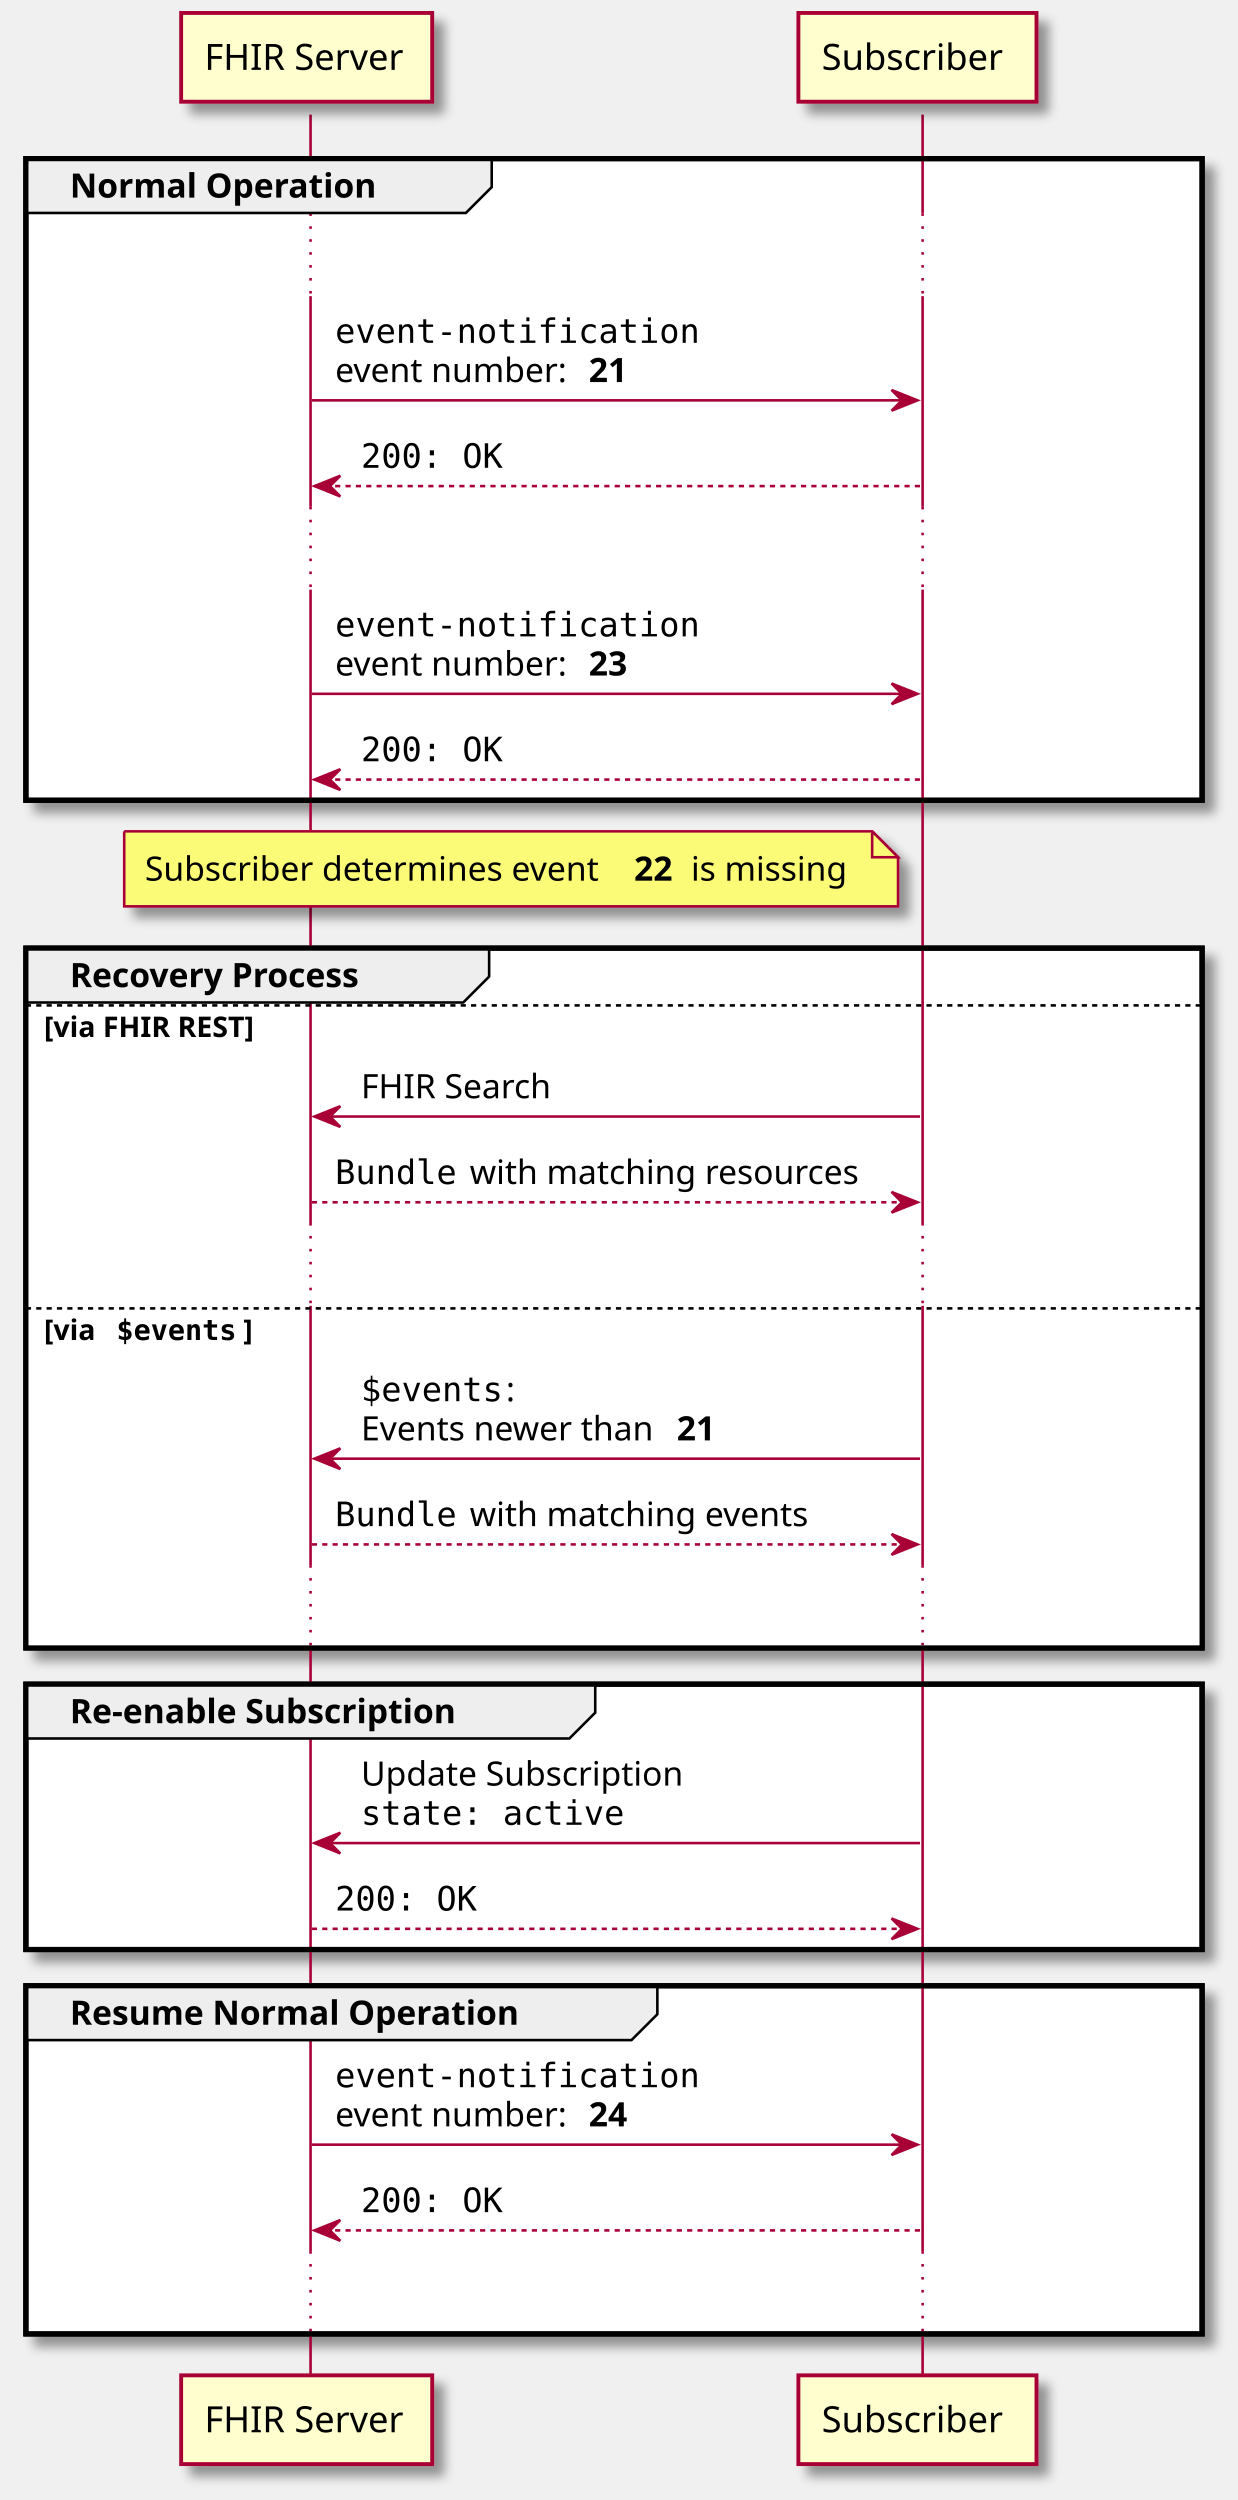
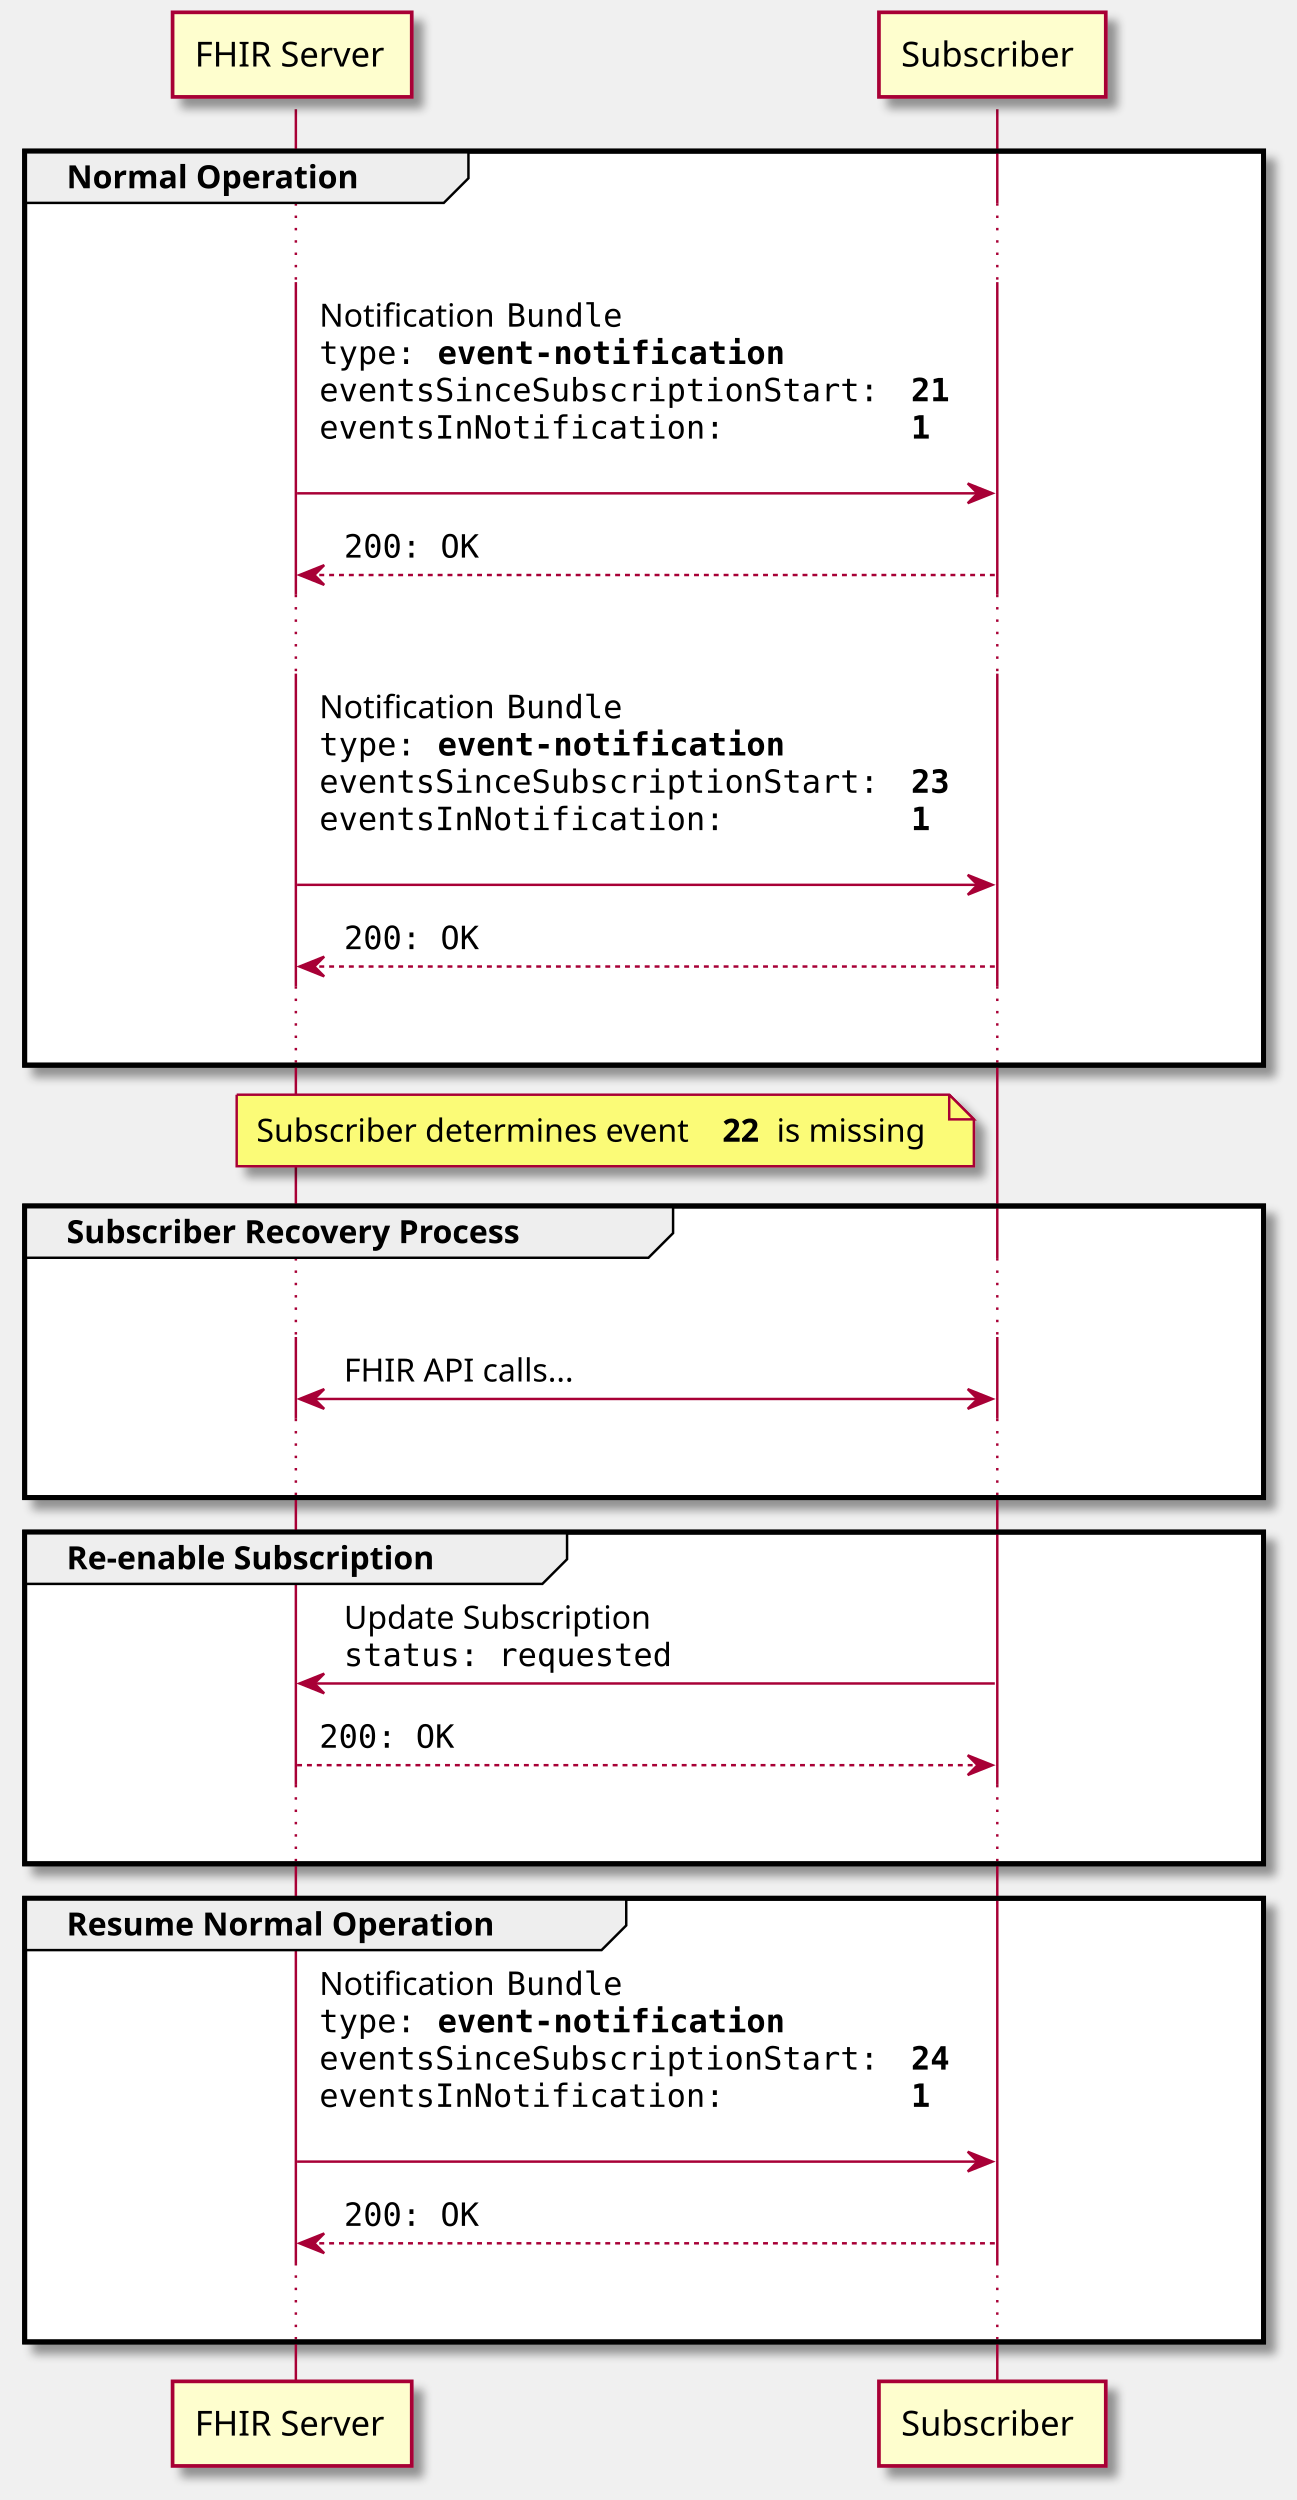
- <svg xmlns="http://www.w3.org/2000/svg" contentScriptType="application/ecmascript" contentStyleType="text/css" height="966px" preserveAspectRatio="none" style="width:478px;height:966px;background:#FFFFFF;" version="1.1" viewBox="0 0 478 966" width="478px" zoomAndPan="magnify">
+ <svg xmlns="http://www.w3.org/2000/svg" contentScriptType="application/ecmascript" contentStyleType="text/css" height="1014px" preserveAspectRatio="none" style="width:526px;height:1014px;background:#FFFFFF;" version="1.1" viewBox="0 0 526 1014" width="526px" zoomAndPan="magnify">
  <defs>
-     <filter height="300%" id="f13i89xhdrm1pb" width="300%" x="-1" y="-1">
+     <filter height="300%" id="fjpuzpnfrfutc" width="300%" x="-1" y="-1">
      <feGaussianBlur result="blurOut" stdDeviation="2.0" />
      <feColorMatrix in="blurOut" result="blurOut2" type="matrix" values="0 0 0 0 0 0 0 0 0 0 0 0 0 0 0 0 0 0 .4 0" />
      <feOffset dx="4.0" dy="4.0" in="blurOut2" result="blurOut3" />
      <feBlend in="SourceGraphic" in2="blurOut3" mode="normal" />
    </filter>
  </defs>
  <g>
-     <rect fill="#FFFFFF" filter="url(#f13i89xhdrm1pb)" height="247.93" style="stroke:#000000;stroke-width:2.0;" width="454.5" x="10" y="61.297" />
-     <rect fill="#FFFFFF" filter="url(#f13i89xhdrm1pb)" height="270.406" style="stroke:#000000;stroke-width:2.0;" width="454.5" x="10" y="366.359" />
-     <rect fill="#FFFFFF" height="117.07" style="stroke:none;stroke-width:1.0;" width="454.5" x="10" y="387.492" />
-     <rect fill="#FFFFFF" height="132.203" style="stroke:none;stroke-width:1.0;" width="454.5" x="10" y="504.562" />
-     <rect fill="#FFFFFF" filter="url(#f13i89xhdrm1pb)" height="102.531" style="stroke:#000000;stroke-width:2.0;" width="454.5" x="10" y="650.766" />
-     <rect fill="#FFFFFF" filter="url(#f13i89xhdrm1pb)" height="134.531" style="stroke:#000000;stroke-width:2.0;" width="454.5" x="10" y="767.297" />
+     <rect fill="#FFFFFF" filter="url(#fjpuzpnfrfutc)" height="370.727" style="stroke:#000000;stroke-width:2.0;" width="502.5" x="10" y="61.297" />
+     <rect fill="#FFFFFF" filter="url(#fjpuzpnfrfutc)" height="118.266" style="stroke:#000000;stroke-width:2.0;" width="502.5" x="10" y="489.156" />
+     <rect fill="#FFFFFF" filter="url(#fjpuzpnfrfutc)" height="134.531" style="stroke:#000000;stroke-width:2.0;" width="502.5" x="10" y="621.422" />
+     <rect fill="#FFFFFF" filter="url(#fjpuzpnfrfutc)" height="179.93" style="stroke:#000000;stroke-width:2.0;" width="502.5" x="10" y="769.953" />
    <line style="stroke:#A80036;stroke-width:1.0;" x1="120" x2="120" y1="44.297" y2="82.43" />
    <line style="stroke:#A80036;stroke-width:1.0;stroke-dasharray:1.0,4.0;" x1="120" x2="120" y1="82.43" y2="114.43" />
-     <line style="stroke:#A80036;stroke-width:1.0;" x1="120" x2="120" y1="114.43" y2="195.828" />
-     <line style="stroke:#A80036;stroke-width:1.0;stroke-dasharray:1.0,4.0;" x1="120" x2="120" y1="195.828" y2="227.828" />
-     <line style="stroke:#A80036;stroke-width:1.0;" x1="120" x2="120" y1="227.828" y2="472.562" />
-     <line style="stroke:#A80036;stroke-width:1.0;stroke-dasharray:1.0,4.0;" x1="120" x2="120" y1="472.562" y2="504.562" />
-     <line style="stroke:#A80036;stroke-width:1.0;" x1="120" x2="120" y1="504.562" y2="604.766" />
-     <line style="stroke:#A80036;stroke-width:1.0;stroke-dasharray:1.0,4.0;" x1="120" x2="120" y1="604.766" y2="636.766" />
-     <line style="stroke:#A80036;stroke-width:1.0;" x1="120" x2="120" y1="636.766" y2="869.828" />
-     <line style="stroke:#A80036;stroke-width:1.0;stroke-dasharray:1.0,4.0;" x1="120" x2="120" y1="869.828" y2="901.828" />
-     <line style="stroke:#A80036;stroke-width:1.0;" x1="120" x2="120" y1="901.828" y2="918.828" />
-     <line style="stroke:#A80036;stroke-width:1.0;" x1="356.5" x2="356.5" y1="44.297" y2="82.43" />
-     <line style="stroke:#A80036;stroke-width:1.0;stroke-dasharray:1.0,4.0;" x1="356.5" x2="356.5" y1="82.43" y2="114.43" />
-     <line style="stroke:#A80036;stroke-width:1.0;" x1="356.5" x2="356.5" y1="114.43" y2="195.828" />
-     <line style="stroke:#A80036;stroke-width:1.0;stroke-dasharray:1.0,4.0;" x1="356.5" x2="356.5" y1="195.828" y2="227.828" />
-     <line style="stroke:#A80036;stroke-width:1.0;" x1="356.5" x2="356.5" y1="227.828" y2="472.562" />
-     <line style="stroke:#A80036;stroke-width:1.0;stroke-dasharray:1.0,4.0;" x1="356.5" x2="356.5" y1="472.562" y2="504.562" />
-     <line style="stroke:#A80036;stroke-width:1.0;" x1="356.5" x2="356.5" y1="504.562" y2="604.766" />
-     <line style="stroke:#A80036;stroke-width:1.0;stroke-dasharray:1.0,4.0;" x1="356.5" x2="356.5" y1="604.766" y2="636.766" />
-     <line style="stroke:#A80036;stroke-width:1.0;" x1="356.5" x2="356.5" y1="636.766" y2="869.828" />
-     <line style="stroke:#A80036;stroke-width:1.0;stroke-dasharray:1.0,4.0;" x1="356.5" x2="356.5" y1="869.828" y2="901.828" />
-     <line style="stroke:#A80036;stroke-width:1.0;" x1="356.5" x2="356.5" y1="901.828" y2="918.828" />
-     <rect fill="#FEFECE" filter="url(#f13i89xhdrm1pb)" height="34.297" style="stroke:#A80036;stroke-width:1.5;" width="97" x="70" y="5" />
+     <line style="stroke:#A80036;stroke-width:1.0;" x1="120" x2="120" y1="114.43" y2="241.227" />
+     <line style="stroke:#A80036;stroke-width:1.0;stroke-dasharray:1.0,4.0;" x1="120" x2="120" y1="241.227" y2="273.227" />
+     <line style="stroke:#A80036;stroke-width:1.0;" x1="120" x2="120" y1="273.227" y2="400.023" />
+     <line style="stroke:#A80036;stroke-width:1.0;stroke-dasharray:1.0,4.0;" x1="120" x2="120" y1="400.023" y2="432.023" />
+     <line style="stroke:#A80036;stroke-width:1.0;" x1="120" x2="120" y1="432.023" y2="510.289" />
+     <line style="stroke:#A80036;stroke-width:1.0;stroke-dasharray:1.0,4.0;" x1="120" x2="120" y1="510.289" y2="542.289" />
+     <line style="stroke:#A80036;stroke-width:1.0;" x1="120" x2="120" y1="542.289" y2="575.422" />
+     <line style="stroke:#A80036;stroke-width:1.0;stroke-dasharray:1.0,4.0;" x1="120" x2="120" y1="575.422" y2="607.422" />
+     <line style="stroke:#A80036;stroke-width:1.0;" x1="120" x2="120" y1="607.422" y2="723.953" />
+     <line style="stroke:#A80036;stroke-width:1.0;stroke-dasharray:1.0,4.0;" x1="120" x2="120" y1="723.953" y2="755.953" />
+     <line style="stroke:#A80036;stroke-width:1.0;" x1="120" x2="120" y1="755.953" y2="917.883" />
+     <line style="stroke:#A80036;stroke-width:1.0;stroke-dasharray:1.0,4.0;" x1="120" x2="120" y1="917.883" y2="949.883" />
+     <line style="stroke:#A80036;stroke-width:1.0;" x1="120" x2="120" y1="949.883" y2="966.883" />
+     <line style="stroke:#A80036;stroke-width:1.0;" x1="404.5" x2="404.5" y1="44.297" y2="82.43" />
+     <line style="stroke:#A80036;stroke-width:1.0;stroke-dasharray:1.0,4.0;" x1="404.5" x2="404.5" y1="82.43" y2="114.43" />
+     <line style="stroke:#A80036;stroke-width:1.0;" x1="404.5" x2="404.5" y1="114.43" y2="241.227" />
+     <line style="stroke:#A80036;stroke-width:1.0;stroke-dasharray:1.0,4.0;" x1="404.5" x2="404.5" y1="241.227" y2="273.227" />
+     <line style="stroke:#A80036;stroke-width:1.0;" x1="404.5" x2="404.5" y1="273.227" y2="400.023" />
+     <line style="stroke:#A80036;stroke-width:1.0;stroke-dasharray:1.0,4.0;" x1="404.5" x2="404.5" y1="400.023" y2="432.023" />
+     <line style="stroke:#A80036;stroke-width:1.0;" x1="404.5" x2="404.5" y1="432.023" y2="510.289" />
+     <line style="stroke:#A80036;stroke-width:1.0;stroke-dasharray:1.0,4.0;" x1="404.5" x2="404.5" y1="510.289" y2="542.289" />
+     <line style="stroke:#A80036;stroke-width:1.0;" x1="404.5" x2="404.5" y1="542.289" y2="575.422" />
+     <line style="stroke:#A80036;stroke-width:1.0;stroke-dasharray:1.0,4.0;" x1="404.5" x2="404.5" y1="575.422" y2="607.422" />
+     <line style="stroke:#A80036;stroke-width:1.0;" x1="404.5" x2="404.5" y1="607.422" y2="723.953" />
+     <line style="stroke:#A80036;stroke-width:1.0;stroke-dasharray:1.0,4.0;" x1="404.5" x2="404.5" y1="723.953" y2="755.953" />
+     <line style="stroke:#A80036;stroke-width:1.0;" x1="404.5" x2="404.5" y1="755.953" y2="917.883" />
+     <line style="stroke:#A80036;stroke-width:1.0;stroke-dasharray:1.0,4.0;" x1="404.5" x2="404.5" y1="917.883" y2="949.883" />
+     <line style="stroke:#A80036;stroke-width:1.0;" x1="404.5" x2="404.5" y1="949.883" y2="966.883" />
+     <rect fill="#FEFECE" filter="url(#fjpuzpnfrfutc)" height="34.297" style="stroke:#A80036;stroke-width:1.5;" width="97" x="70" y="5" />
    <text fill="#000000" font-family="sans-serif" font-size="14" lengthAdjust="spacing" textLength="79" x="79" y="26.995">FHIR Server</text>
-     <rect fill="#FEFECE" filter="url(#f13i89xhdrm1pb)" height="34.297" style="stroke:#A80036;stroke-width:1.5;" width="97" x="70" y="917.828" />
-     <text fill="#000000" font-family="sans-serif" font-size="14" lengthAdjust="spacing" textLength="79" x="79" y="939.823">FHIR Server</text>
-     <rect fill="#FEFECE" filter="url(#f13i89xhdrm1pb)" height="34.297" style="stroke:#A80036;stroke-width:1.5;" width="92" x="308.5" y="5" />
-     <text fill="#000000" font-family="sans-serif" font-size="14" lengthAdjust="spacing" textLength="74" x="317.5" y="26.995">Subscriber</text>
-     <rect fill="#FEFECE" filter="url(#f13i89xhdrm1pb)" height="34.297" style="stroke:#A80036;stroke-width:1.5;" width="92" x="308.5" y="917.828" />
-     <text fill="#000000" font-family="sans-serif" font-size="14" lengthAdjust="spacing" textLength="74" x="317.5" y="939.823">Subscriber</text>
+     <rect fill="#FEFECE" filter="url(#fjpuzpnfrfutc)" height="34.297" style="stroke:#A80036;stroke-width:1.5;" width="97" x="70" y="965.883" />
+     <text fill="#000000" font-family="sans-serif" font-size="14" lengthAdjust="spacing" textLength="79" x="79" y="987.878">FHIR Server</text>
+     <rect fill="#FEFECE" filter="url(#fjpuzpnfrfutc)" height="34.297" style="stroke:#A80036;stroke-width:1.5;" width="92" x="356.5" y="5" />
+     <text fill="#000000" font-family="sans-serif" font-size="14" lengthAdjust="spacing" textLength="74" x="365.5" y="26.995">Subscriber</text>
+     <rect fill="#FEFECE" filter="url(#fjpuzpnfrfutc)" height="34.297" style="stroke:#A80036;stroke-width:1.5;" width="92" x="356.5" y="965.883" />
+     <text fill="#000000" font-family="sans-serif" font-size="14" lengthAdjust="spacing" textLength="74" x="365.5" y="987.878">Subscriber</text>
    <path d="M10,61.297 L190,61.297 L190,72.297 L180,82.297 L10,82.297 L10,61.297 " fill="#EEEEEE" style="stroke:#000000;stroke-width:1.0;" />
-     <rect fill="none" height="247.93" style="stroke:#000000;stroke-width:2.0;" width="454.5" x="10" y="61.297" />
+     <rect fill="none" height="370.727" style="stroke:#000000;stroke-width:2.0;" width="502.5" x="10" y="61.297" />
    <text fill="#000000" font-family="sans-serif" font-size="13" font-weight="bold" lengthAdjust="spacing" textLength="131" x="27" y="76.364">Normal Operation</text>
-     <polygon fill="#A80036" points="344.5,150.695,354.5,154.695,344.5,158.695,348.5,154.695" style="stroke:#A80036;stroke-width:1.0;" />
-     <line style="stroke:#A80036;stroke-width:1.0;" x1="120.5" x2="350.5" y1="154.695" y2="154.695" />
-     <text fill="#000000" font-family="monospace" font-size="13" lengthAdjust="spacing" textLength="144" x="129.5" y="132.497">event-notification</text>
-     <text fill="#000000" font-family="sans-serif" font-size="13" lengthAdjust="spacing" textLength="94" x="129.5" y="147.629">event number:</text>
-     <text fill="#000000" font-family="sans-serif" font-size="13" font-weight="bold" lengthAdjust="spacing" textLength="18" x="227.5" y="147.629">21</text>
-     <polygon fill="#A80036" points="131.5,183.828,121.5,187.828,131.5,191.828,127.5,187.828" style="stroke:#A80036;stroke-width:1.0;" />
-     <line style="stroke:#A80036;stroke-width:1.0;stroke-dasharray:2.0,2.0;" x1="125.5" x2="355.5" y1="187.828" y2="187.828" />
-     <text fill="#000000" font-family="monospace" font-size="13" lengthAdjust="spacing" textLength="56" x="139.5" y="180.762">200: OK</text>
-     <polygon fill="#A80036" points="344.5,264.094,354.5,268.094,344.5,272.094,348.5,268.094" style="stroke:#A80036;stroke-width:1.0;" />
-     <line style="stroke:#A80036;stroke-width:1.0;" x1="120.5" x2="350.5" y1="268.094" y2="268.094" />
-     <text fill="#000000" font-family="monospace" font-size="13" lengthAdjust="spacing" textLength="144" x="129.5" y="245.895">event-notification</text>
-     <text fill="#000000" font-family="sans-serif" font-size="13" lengthAdjust="spacing" textLength="94" x="129.5" y="261.028">event number:</text>
-     <text fill="#000000" font-family="sans-serif" font-size="13" font-weight="bold" lengthAdjust="spacing" textLength="18" x="227.5" y="261.028">23</text>
-     <polygon fill="#A80036" points="131.5,297.227,121.5,301.227,131.5,305.227,127.5,301.227" style="stroke:#A80036;stroke-width:1.0;" />
-     <line style="stroke:#A80036;stroke-width:1.0;stroke-dasharray:2.0,2.0;" x1="125.5" x2="355.5" y1="301.227" y2="301.227" />
-     <text fill="#000000" font-family="monospace" font-size="13" lengthAdjust="spacing" textLength="56" x="139.5" y="294.161">200: OK</text>
-     <path d="M48,321.227 L48,350.227 L347,350.227 L347,331.227 L337,321.227 L48,321.227 " fill="#FBFB77" filter="url(#f13i89xhdrm1pb)" style="stroke:#A80036;stroke-width:1.0;" />
-     <path d="M337,321.227 L337,331.227 L347,331.227 L337,321.227 " fill="#FBFB77" style="stroke:#A80036;stroke-width:1.0;" />
-     <text fill="#000000" font-family="sans-serif" font-size="13" lengthAdjust="spacing" textLength="185" x="56" y="340.293">Subscriber determines event</text>
-     <text fill="#000000" font-family="sans-serif" font-size="13" font-weight="bold" lengthAdjust="spacing" textLength="18" x="245" y="340.293">22</text>
-     <text fill="#000000" font-family="sans-serif" font-size="13" lengthAdjust="spacing" textLength="63" x="267" y="340.293">is missing</text>
-     <path d="M10,366.359 L189,366.359 L189,377.359 L179,387.359 L10,387.359 L10,366.359 " fill="#EEEEEE" style="stroke:#000000;stroke-width:1.0;" />
-     <rect fill="none" height="270.406" style="stroke:#000000;stroke-width:2.0;" width="454.5" x="10" y="366.359" />
-     <text fill="#000000" font-family="sans-serif" font-size="13" font-weight="bold" lengthAdjust="spacing" textLength="130" x="27" y="381.426">Recovery Process</text>
-     <line style="stroke:#000000;stroke-width:1.0;stroke-dasharray:2.0,2.0;" x1="10" x2="464.5" y1="388.492" y2="388.492" />
-     <text fill="#000000" font-family="sans-serif" font-size="11" font-weight="bold" lengthAdjust="spacing" textLength="98" x="17" y="400.703">[via FHIR REST]</text>
-     <polygon fill="#A80036" points="131.5,427.43,121.5,431.43,131.5,435.43,127.5,431.43" style="stroke:#A80036;stroke-width:1.0;" />
-     <line style="stroke:#A80036;stroke-width:1.0;" x1="125.5" x2="355.5" y1="431.43" y2="431.43" />
-     <text fill="#000000" font-family="sans-serif" font-size="13" lengthAdjust="spacing" textLength="77" x="139.5" y="424.364">FHIR Search</text>
-     <polygon fill="#A80036" points="344.5,460.562,354.5,464.562,344.5,468.562,348.5,464.562" style="stroke:#A80036;stroke-width:1.0;" />
-     <line style="stroke:#A80036;stroke-width:1.0;stroke-dasharray:2.0,2.0;" x1="120.5" x2="350.5" y1="464.562" y2="464.562" />
-     <text fill="#000000" font-family="monospace" font-size="13" lengthAdjust="spacing" textLength="48" x="129.5" y="457.497">Bundle</text>
-     <text fill="#000000" font-family="sans-serif" font-size="13" lengthAdjust="spacing" textLength="156" x="181.5" y="457.497">with matching resources</text>
-     <line style="stroke:#000000;stroke-width:1.0;stroke-dasharray:2.0,2.0;" x1="10" x2="464.5" y1="505.562" y2="505.562" />
-     <text fill="#000000" font-family="sans-serif" font-size="11" font-weight="bold" lengthAdjust="spacing" textLength="24" x="17" y="517.773">[via</text>
-     <text fill="#000000" font-family="monospace" font-size="11" font-weight="bold" lengthAdjust="spacing" textLength="49" x="45" y="517.773">$events</text>
-     <text fill="#000000" font-family="sans-serif" font-size="11" font-weight="bold" lengthAdjust="spacing" textLength="5" x="94" y="517.773">]</text>
-     <polygon fill="#A80036" points="131.5,559.633,121.5,563.633,131.5,567.633,127.5,563.633" style="stroke:#A80036;stroke-width:1.0;" />
-     <line style="stroke:#A80036;stroke-width:1.0;" x1="125.5" x2="355.5" y1="563.633" y2="563.633" />
-     <text fill="#000000" font-family="monospace" font-size="13" lengthAdjust="spacing" textLength="56" x="139.5" y="541.434">$events</text>
-     <text fill="#000000" font-family="sans-serif" font-size="13" lengthAdjust="spacing" textLength="4" x="195.5" y="541.434">:</text>
-     <text fill="#000000" font-family="sans-serif" font-size="13" lengthAdjust="spacing" textLength="118" x="139.5" y="556.567">Events newer than</text>
-     <text fill="#000000" font-family="sans-serif" font-size="13" font-weight="bold" lengthAdjust="spacing" textLength="18" x="261.5" y="556.567">21</text>
-     <polygon fill="#A80036" points="344.5,592.766,354.5,596.766,344.5,600.766,348.5,596.766" style="stroke:#A80036;stroke-width:1.0;" />
-     <line style="stroke:#A80036;stroke-width:1.0;stroke-dasharray:2.0,2.0;" x1="120.5" x2="350.5" y1="596.766" y2="596.766" />
-     <text fill="#000000" font-family="monospace" font-size="13" lengthAdjust="spacing" textLength="48" x="129.5" y="589.7">Bundle</text>
-     <text fill="#000000" font-family="sans-serif" font-size="13" lengthAdjust="spacing" textLength="136" x="181.5" y="589.7">with matching events</text>
-     <path d="M10,650.766 L230,650.766 L230,661.766 L220,671.766 L10,671.766 L10,650.766 " fill="#EEEEEE" style="stroke:#000000;stroke-width:1.0;" />
-     <rect fill="none" height="102.531" style="stroke:#000000;stroke-width:2.0;" width="454.5" x="10" y="650.766" />
-     <text fill="#000000" font-family="sans-serif" font-size="13" font-weight="bold" lengthAdjust="spacing" textLength="171" x="27" y="665.832">Re-enable Subscription</text>
-     <polygon fill="#A80036" points="131.5,708.164,121.5,712.164,131.5,716.164,127.5,712.164" style="stroke:#A80036;stroke-width:1.0;" />
-     <line style="stroke:#A80036;stroke-width:1.0;" x1="125.5" x2="355.5" y1="712.164" y2="712.164" />
-     <text fill="#000000" font-family="sans-serif" font-size="13" lengthAdjust="spacing" textLength="130" x="139.5" y="689.965">Update Subscription</text>
-     <text fill="#000000" font-family="monospace" font-size="13" lengthAdjust="spacing" textLength="104" x="139.5" y="705.098">state: active</text>
-     <polygon fill="#A80036" points="344.5,741.297,354.5,745.297,344.5,749.297,348.5,745.297" style="stroke:#A80036;stroke-width:1.0;" />
-     <line style="stroke:#A80036;stroke-width:1.0;stroke-dasharray:2.0,2.0;" x1="120.5" x2="350.5" y1="745.297" y2="745.297" />
-     <text fill="#000000" font-family="monospace" font-size="13" lengthAdjust="spacing" textLength="56" x="129.5" y="738.231">200: OK</text>
-     <path d="M10,767.297 L254,767.297 L254,778.297 L244,788.297 L10,788.297 L10,767.297 " fill="#EEEEEE" style="stroke:#000000;stroke-width:1.0;" />
-     <rect fill="none" height="134.531" style="stroke:#000000;stroke-width:2.0;" width="454.5" x="10" y="767.297" />
-     <text fill="#000000" font-family="sans-serif" font-size="13" font-weight="bold" lengthAdjust="spacing" textLength="195" x="27" y="782.364">Resume Normal Operation</text>
-     <polygon fill="#A80036" points="344.5,824.695,354.5,828.695,344.5,832.695,348.5,828.695" style="stroke:#A80036;stroke-width:1.0;" />
-     <line style="stroke:#A80036;stroke-width:1.0;" x1="120.5" x2="350.5" y1="828.695" y2="828.695" />
-     <text fill="#000000" font-family="monospace" font-size="13" lengthAdjust="spacing" textLength="144" x="129.5" y="806.497">event-notification</text>
-     <text fill="#000000" font-family="sans-serif" font-size="13" lengthAdjust="spacing" textLength="94" x="129.5" y="821.629">event number:</text>
-     <text fill="#000000" font-family="sans-serif" font-size="13" font-weight="bold" lengthAdjust="spacing" textLength="18" x="227.5" y="821.629">24</text>
-     <polygon fill="#A80036" points="131.5,857.828,121.5,861.828,131.5,865.828,127.5,861.828" style="stroke:#A80036;stroke-width:1.0;" />
-     <line style="stroke:#A80036;stroke-width:1.0;stroke-dasharray:2.0,2.0;" x1="125.5" x2="355.5" y1="861.828" y2="861.828" />
-     <text fill="#000000" font-family="monospace" font-size="13" lengthAdjust="spacing" textLength="56" x="139.5" y="854.762">200: OK</text>
+     <polygon fill="#A80036" points="392.5,196.094,402.5,200.094,392.5,204.094,396.5,200.094" style="stroke:#A80036;stroke-width:1.0;" />
+     <line style="stroke:#A80036;stroke-width:1.0;" x1="120.5" x2="398.5" y1="200.094" y2="200.094" />
+     <text fill="#000000" font-family="sans-serif" font-size="13" lengthAdjust="spacing" textLength="72" x="129.5" y="132.497">Notification</text>
+     <text fill="#000000" font-family="monospace" font-size="13" lengthAdjust="spacing" textLength="48" x="205.5" y="132.497">Bundle</text>
+     <text fill="#000000" font-family="monospace" font-size="13" lengthAdjust="spacing" textLength="40" x="129.5" y="147.629">type:</text>
+     <text fill="#000000" font-family="monospace" font-size="13" font-weight="bold" lengthAdjust="spacing" textLength="144" x="177.5" y="147.629">event-notification</text>
+     <text fill="#000000" font-family="monospace" font-size="13" lengthAdjust="spacing" textLength="232" x="129.5" y="162.762">eventsSinceSubscriptionStart:</text>
+     <text fill="#000000" font-family="monospace" font-size="13" font-weight="bold" lengthAdjust="spacing" textLength="16" x="369.5" y="162.762">21</text>
+     <text fill="#000000" font-family="monospace" font-size="13" lengthAdjust="spacing" textLength="168" x="129.5" y="177.895">eventsInNotification:</text>
+     <text fill="#000000" font-family="monospace" font-size="13" font-weight="bold" lengthAdjust="spacing" textLength="8" x="369.5" y="177.895">1</text>
+     <text fill="#000000" font-family="sans-serif" font-size="13" lengthAdjust="spacing" textLength="0" x="133.5" y="193.028" />
+     <polygon fill="#A80036" points="131.5,229.227,121.5,233.227,131.5,237.227,127.5,233.227" style="stroke:#A80036;stroke-width:1.0;" />
+     <line style="stroke:#A80036;stroke-width:1.0;stroke-dasharray:2.0,2.0;" x1="125.5" x2="403.5" y1="233.227" y2="233.227" />
+     <text fill="#000000" font-family="monospace" font-size="13" lengthAdjust="spacing" textLength="56" x="139.5" y="226.161">200: OK</text>
+     <polygon fill="#A80036" points="392.5,354.891,402.5,358.891,392.5,362.891,396.5,358.891" style="stroke:#A80036;stroke-width:1.0;" />
+     <line style="stroke:#A80036;stroke-width:1.0;" x1="120.5" x2="398.5" y1="358.891" y2="358.891" />
+     <text fill="#000000" font-family="sans-serif" font-size="13" lengthAdjust="spacing" textLength="72" x="129.5" y="291.293">Notification</text>
+     <text fill="#000000" font-family="monospace" font-size="13" lengthAdjust="spacing" textLength="48" x="205.5" y="291.293">Bundle</text>
+     <text fill="#000000" font-family="monospace" font-size="13" lengthAdjust="spacing" textLength="40" x="129.5" y="306.426">type:</text>
+     <text fill="#000000" font-family="monospace" font-size="13" font-weight="bold" lengthAdjust="spacing" textLength="144" x="177.5" y="306.426">event-notification</text>
+     <text fill="#000000" font-family="monospace" font-size="13" lengthAdjust="spacing" textLength="232" x="129.5" y="321.559">eventsSinceSubscriptionStart:</text>
+     <text fill="#000000" font-family="monospace" font-size="13" font-weight="bold" lengthAdjust="spacing" textLength="16" x="369.5" y="321.559">23</text>
+     <text fill="#000000" font-family="monospace" font-size="13" lengthAdjust="spacing" textLength="168" x="129.5" y="336.692">eventsInNotification:</text>
+     <text fill="#000000" font-family="monospace" font-size="13" font-weight="bold" lengthAdjust="spacing" textLength="8" x="369.5" y="336.692">1</text>
+     <text fill="#000000" font-family="sans-serif" font-size="13" lengthAdjust="spacing" textLength="0" x="133.5" y="351.825" />
+     <polygon fill="#A80036" points="131.5,388.023,121.5,392.023,131.5,396.023,127.5,392.023" style="stroke:#A80036;stroke-width:1.0;" />
+     <line style="stroke:#A80036;stroke-width:1.0;stroke-dasharray:2.0,2.0;" x1="125.5" x2="403.5" y1="392.023" y2="392.023" />
+     <text fill="#000000" font-family="monospace" font-size="13" lengthAdjust="spacing" textLength="56" x="139.5" y="384.957">200: OK</text>
+     <path d="M96,444.023 L96,473.023 L395,473.023 L395,454.023 L385,444.023 L96,444.023 " fill="#FBFB77" filter="url(#fjpuzpnfrfutc)" style="stroke:#A80036;stroke-width:1.0;" />
+     <path d="M385,444.023 L385,454.023 L395,454.023 L385,444.023 " fill="#FBFB77" style="stroke:#A80036;stroke-width:1.0;" />
+     <text fill="#000000" font-family="sans-serif" font-size="13" lengthAdjust="spacing" textLength="185" x="104" y="463.09">Subscriber determines event</text>
+     <text fill="#000000" font-family="sans-serif" font-size="13" font-weight="bold" lengthAdjust="spacing" textLength="18" x="293" y="463.09">22</text>
+     <text fill="#000000" font-family="sans-serif" font-size="13" lengthAdjust="spacing" textLength="63" x="315" y="463.09">is missing</text>
+     <path d="M10,489.156 L273,489.156 L273,500.156 L263,510.156 L10,510.156 L10,489.156 " fill="#EEEEEE" style="stroke:#000000;stroke-width:1.0;" />
+     <rect fill="none" height="118.266" style="stroke:#000000;stroke-width:2.0;" width="502.5" x="10" y="489.156" />
+     <text fill="#000000" font-family="sans-serif" font-size="13" font-weight="bold" lengthAdjust="spacing" textLength="214" x="27" y="504.223">Subscriber Recovery Process</text>
+     <polygon fill="#A80036" points="131.5,563.422,121.5,567.422,131.5,571.422,127.5,567.422" style="stroke:#A80036;stroke-width:1.0;" />
+     <polygon fill="#A80036" points="392.5,563.422,402.5,567.422,392.5,571.422,396.5,567.422" style="stroke:#A80036;stroke-width:1.0;" />
+     <line style="stroke:#A80036;stroke-width:1.0;" x1="125.5" x2="398.5" y1="567.422" y2="567.422" />
+     <text fill="#000000" font-family="sans-serif" font-size="13" lengthAdjust="spacing" textLength="96" x="139.5" y="560.356">FHIR API calls...</text>
+     <path d="M10,621.422 L230,621.422 L230,632.422 L220,642.422 L10,642.422 L10,621.422 " fill="#EEEEEE" style="stroke:#000000;stroke-width:1.0;" />
+     <rect fill="none" height="134.531" style="stroke:#000000;stroke-width:2.0;" width="502.5" x="10" y="621.422" />
+     <text fill="#000000" font-family="sans-serif" font-size="13" font-weight="bold" lengthAdjust="spacing" textLength="171" x="27" y="636.489">Re-enable Subscription</text>
+     <polygon fill="#A80036" points="131.5,678.82,121.5,682.82,131.5,686.82,127.5,682.82" style="stroke:#A80036;stroke-width:1.0;" />
+     <line style="stroke:#A80036;stroke-width:1.0;" x1="125.5" x2="403.5" y1="682.82" y2="682.82" />
+     <text fill="#000000" font-family="sans-serif" font-size="13" lengthAdjust="spacing" textLength="130" x="139.5" y="660.622">Update Subscription</text>
+     <text fill="#000000" font-family="monospace" font-size="13" lengthAdjust="spacing" textLength="128" x="139.5" y="675.754">status: requested</text>
+     <polygon fill="#A80036" points="392.5,711.953,402.5,715.953,392.5,719.953,396.5,715.953" style="stroke:#A80036;stroke-width:1.0;" />
+     <line style="stroke:#A80036;stroke-width:1.0;stroke-dasharray:2.0,2.0;" x1="120.5" x2="398.5" y1="715.953" y2="715.953" />
+     <text fill="#000000" font-family="monospace" font-size="13" lengthAdjust="spacing" textLength="56" x="129.5" y="708.887">200: OK</text>
+     <path d="M10,769.953 L254,769.953 L254,780.953 L244,790.953 L10,790.953 L10,769.953 " fill="#EEEEEE" style="stroke:#000000;stroke-width:1.0;" />
+     <rect fill="none" height="179.93" style="stroke:#000000;stroke-width:2.0;" width="502.5" x="10" y="769.953" />
+     <text fill="#000000" font-family="sans-serif" font-size="13" font-weight="bold" lengthAdjust="spacing" textLength="195" x="27" y="785.02">Resume Normal Operation</text>
+     <polygon fill="#A80036" points="392.5,872.75,402.5,876.75,392.5,880.75,396.5,876.75" style="stroke:#A80036;stroke-width:1.0;" />
+     <line style="stroke:#A80036;stroke-width:1.0;" x1="120.5" x2="398.5" y1="876.75" y2="876.75" />
+     <text fill="#000000" font-family="sans-serif" font-size="13" lengthAdjust="spacing" textLength="72" x="129.5" y="809.153">Notification</text>
+     <text fill="#000000" font-family="monospace" font-size="13" lengthAdjust="spacing" textLength="48" x="205.5" y="809.153">Bundle</text>
+     <text fill="#000000" font-family="monospace" font-size="13" lengthAdjust="spacing" textLength="40" x="129.5" y="824.286">type:</text>
+     <text fill="#000000" font-family="monospace" font-size="13" font-weight="bold" lengthAdjust="spacing" textLength="144" x="177.5" y="824.286">event-notification</text>
+     <text fill="#000000" font-family="monospace" font-size="13" lengthAdjust="spacing" textLength="232" x="129.5" y="839.418">eventsSinceSubscriptionStart:</text>
+     <text fill="#000000" font-family="monospace" font-size="13" font-weight="bold" lengthAdjust="spacing" textLength="16" x="369.5" y="839.418">24</text>
+     <text fill="#000000" font-family="monospace" font-size="13" lengthAdjust="spacing" textLength="168" x="129.5" y="854.551">eventsInNotification:</text>
+     <text fill="#000000" font-family="monospace" font-size="13" font-weight="bold" lengthAdjust="spacing" textLength="8" x="369.5" y="854.551">1</text>
+     <text fill="#000000" font-family="sans-serif" font-size="13" lengthAdjust="spacing" textLength="0" x="133.5" y="869.684" />
+     <polygon fill="#A80036" points="131.5,905.883,121.5,909.883,131.5,913.883,127.5,909.883" style="stroke:#A80036;stroke-width:1.0;" />
+     <line style="stroke:#A80036;stroke-width:1.0;stroke-dasharray:2.0,2.0;" x1="125.5" x2="403.5" y1="909.883" y2="909.883" />
+     <text fill="#000000" font-family="monospace" font-size="13" lengthAdjust="spacing" textLength="56" x="139.5" y="902.817">200: OK</text>
  </g>
</svg>
